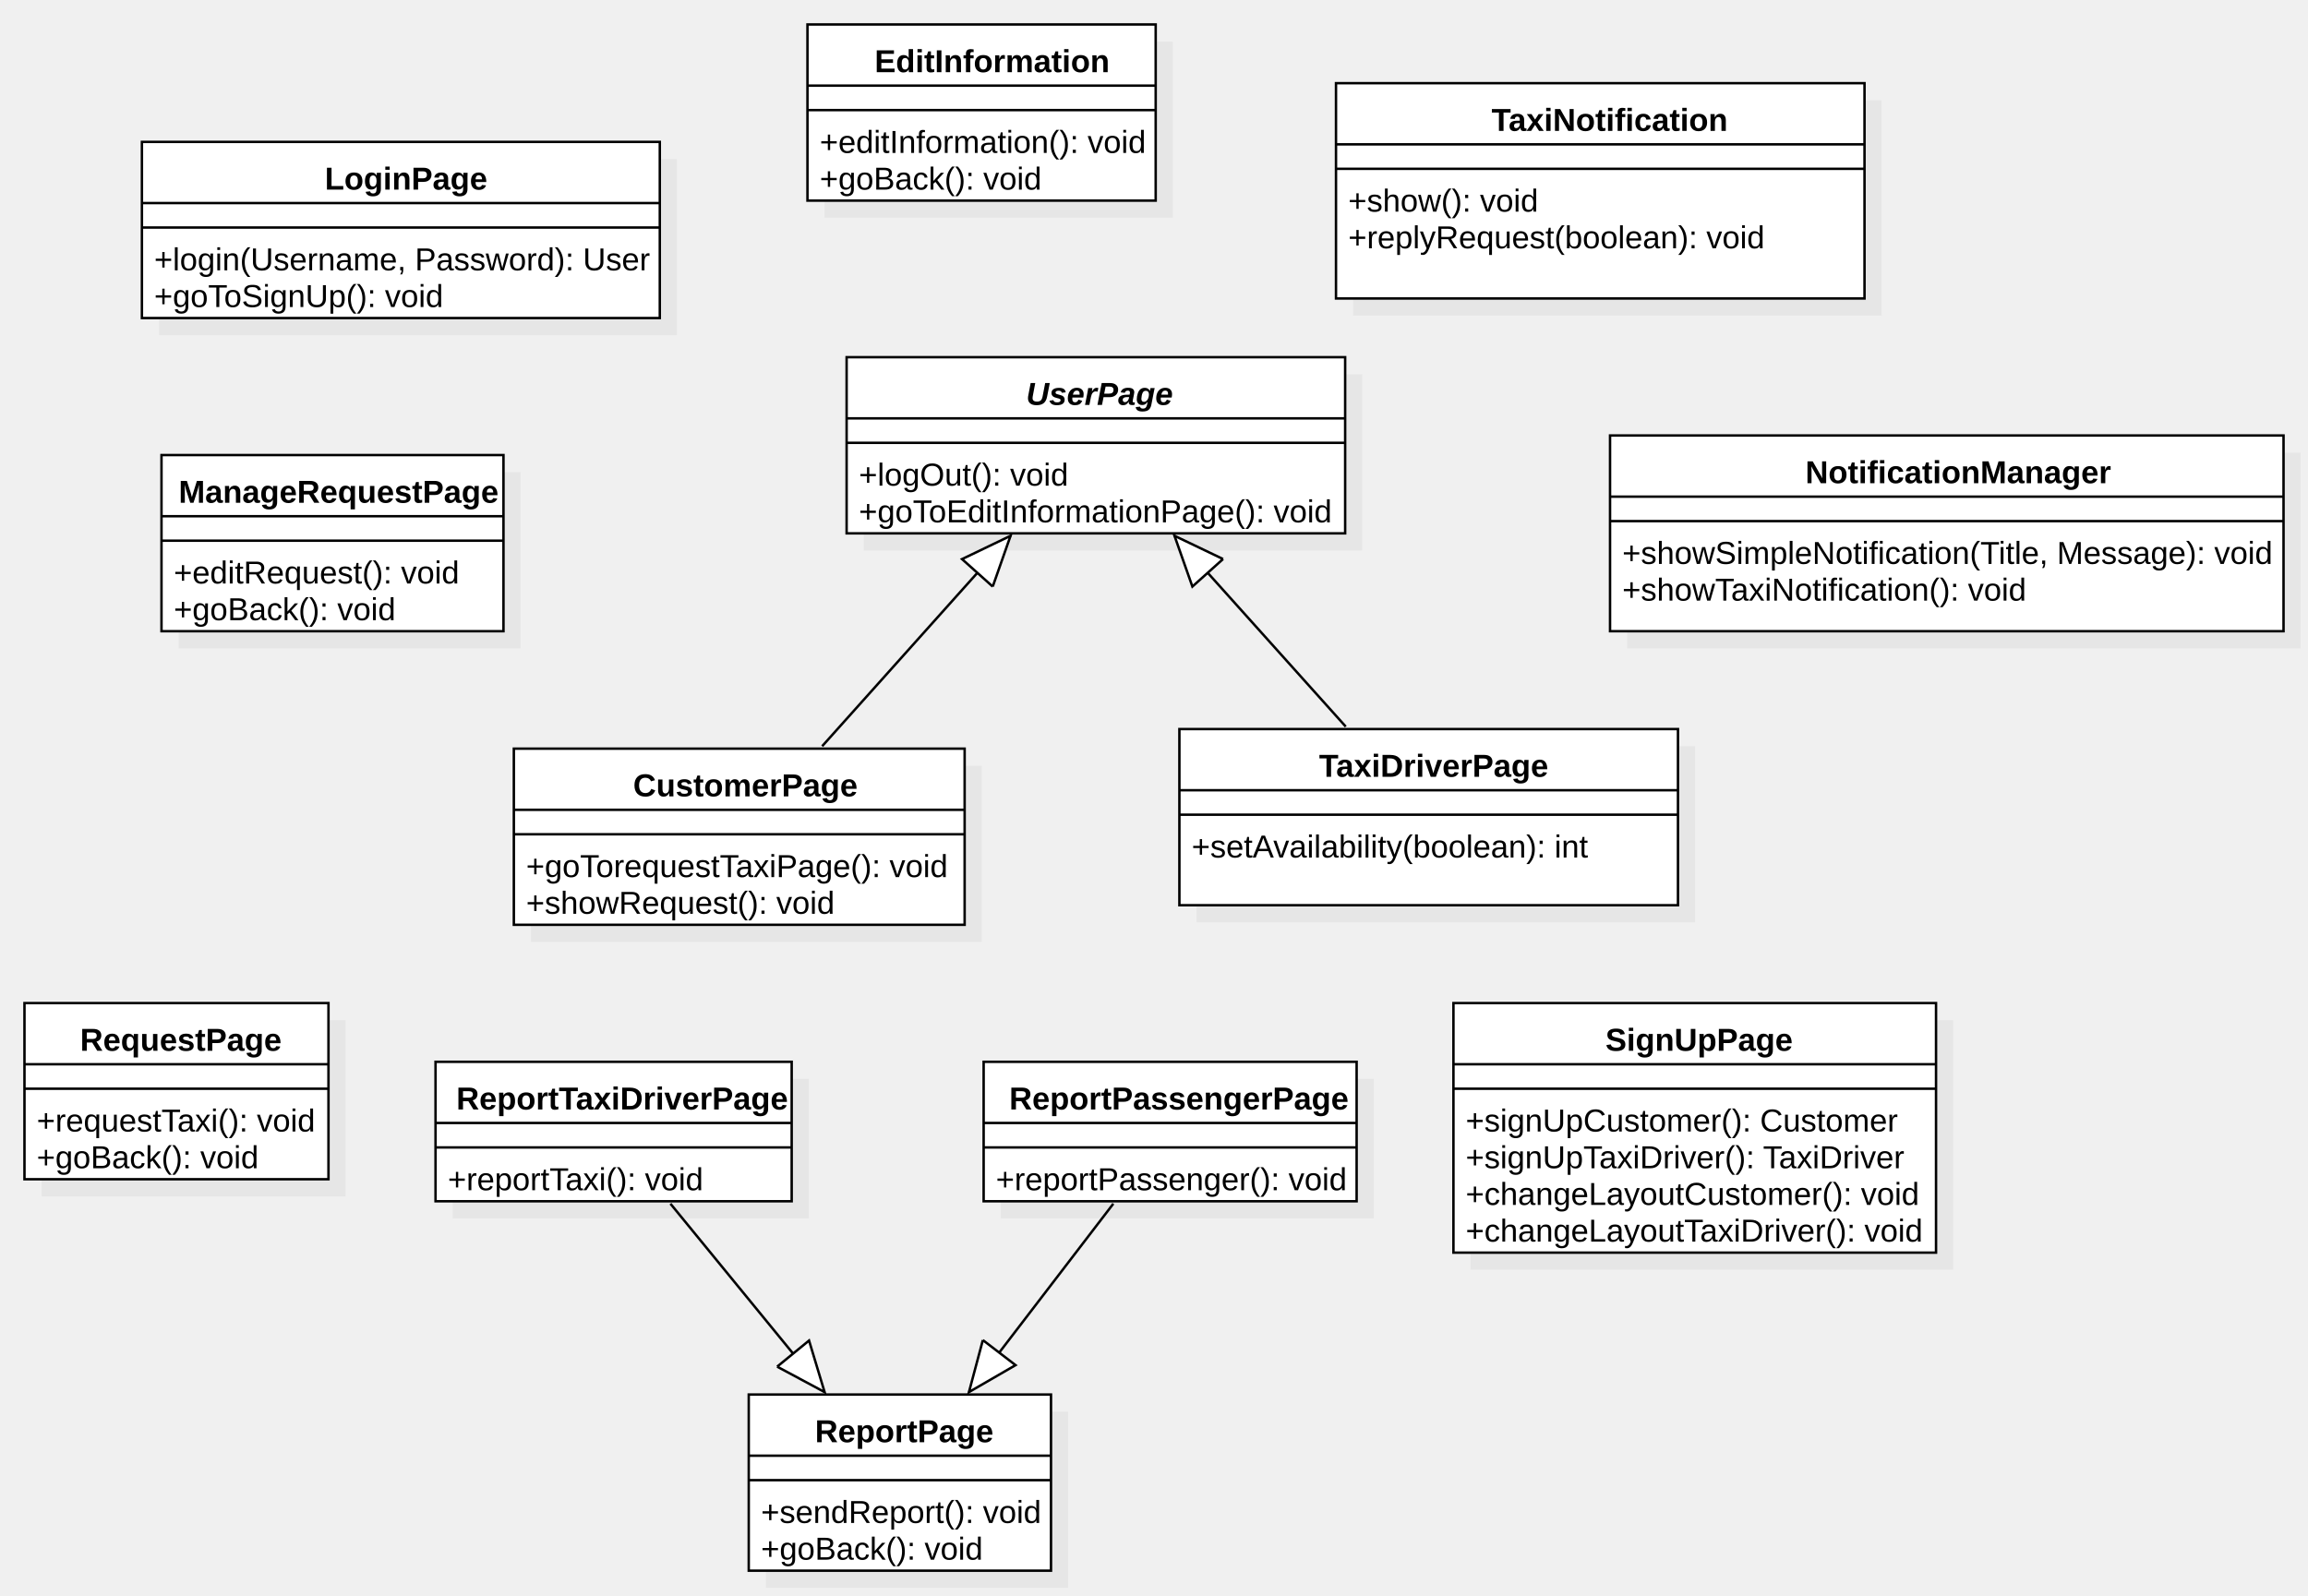
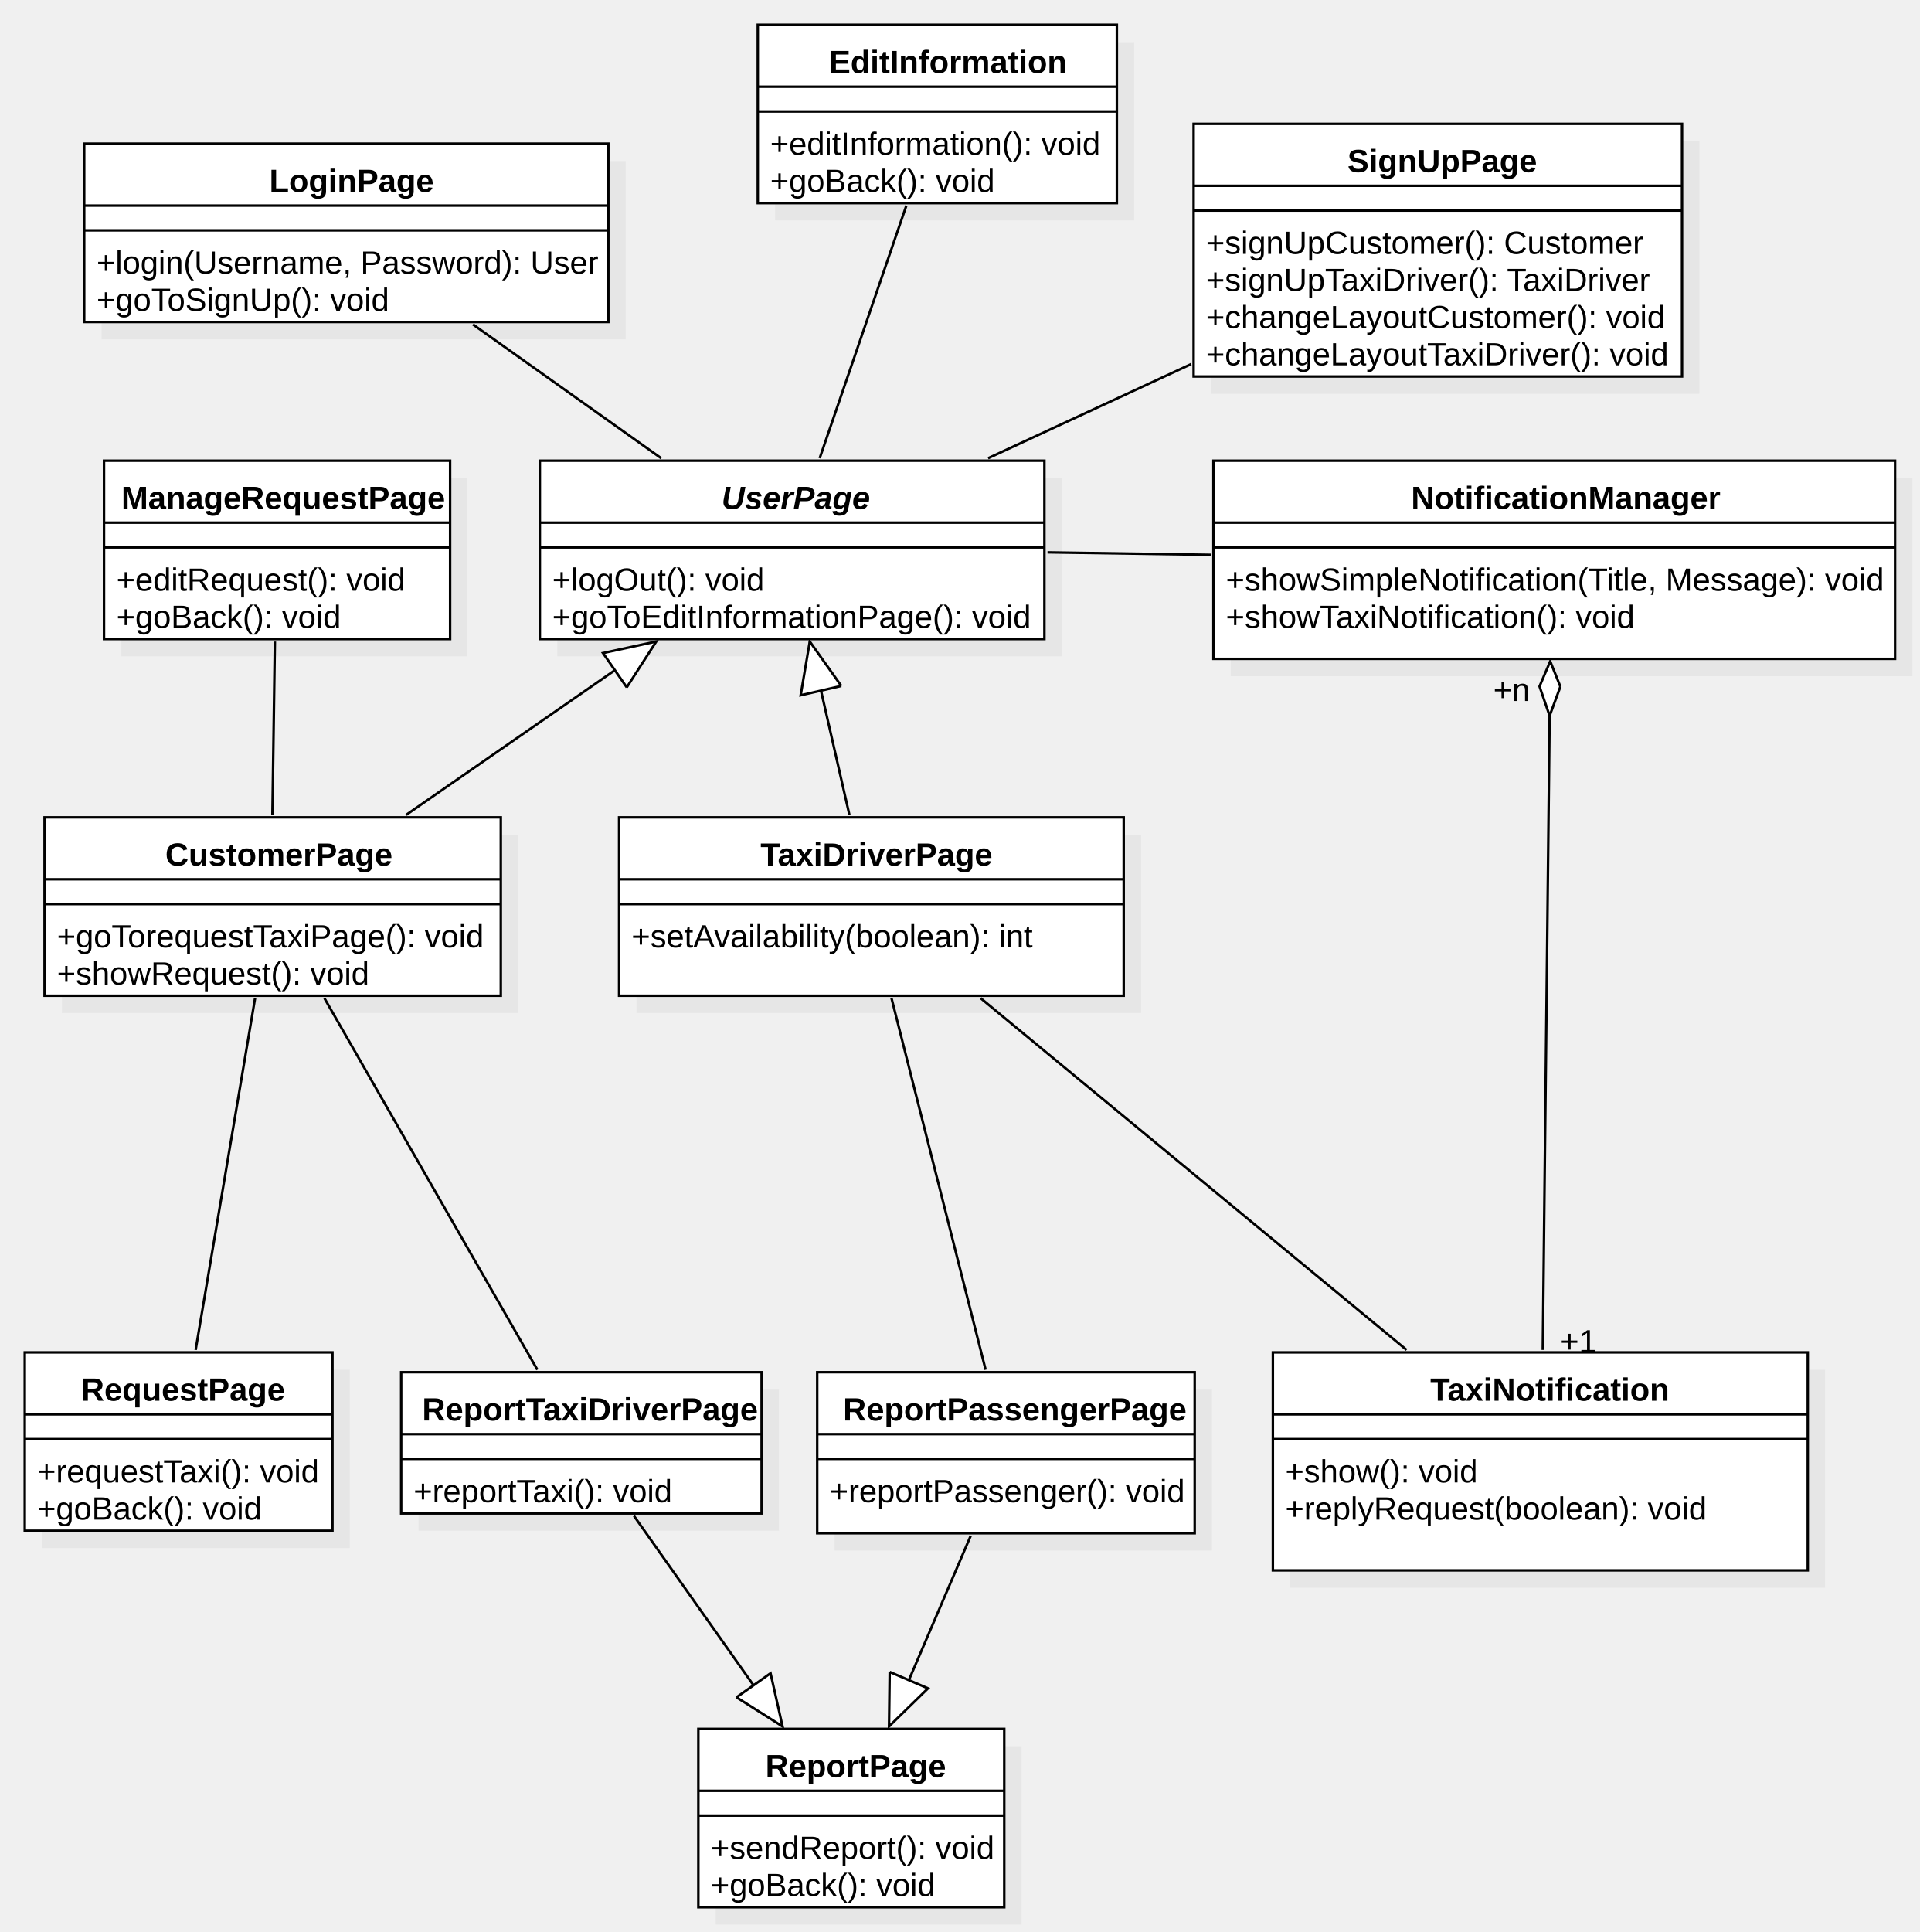
- <svg xmlns="http://www.w3.org/2000/svg" version="1.1" width="943.246" height="652">
+ <svg xmlns="http://www.w3.org/2000/svg" version="1.1" width="775.246" height="780">
  <defs />
  <g>
-     <g transform="translate(2,2) scale(1,1)">
+     <g transform="translate(-22,2) scale(1,1)">
      <rect fill="#C0C0C0" stroke="none" x="63" y="63" width="211.655" height="72" opacity="0.2" />
    </g>
-     <g transform="translate(2,2) scale(1,1)">
+     <g transform="translate(-22,2) scale(1,1)">
      <rect fill="#ffffff" stroke="none" x="56" y="56" width="211.655" height="72" />
    </g>
-     <g transform="translate(2,2) scale(1,1)">
+     <g transform="translate(-22,2) scale(1,1)">
      <path fill="none" stroke="#000000" d="M 56 56 L 267.655 56 L 267.655 128 L 56 128 L 56 56 Z Z" stroke-miterlimit="10" />
    </g>
-     <g transform="translate(2,2) scale(1,1)">
+     <g transform="translate(-22,2) scale(1,1)">
      <path fill="none" stroke="#000000" d="M 56 81 L 267.655 81" stroke-miterlimit="10" />
    </g>
-     <g transform="translate(2,2) scale(1,1)">
+     <g transform="translate(-22,2) scale(1,1)">
      <path fill="none" stroke="#000000" d="M 56 91 L 267.655 91" stroke-miterlimit="10" />
    </g>
-     <g transform="translate(2,2) scale(1,1)">
+     <g transform="translate(-22,2) scale(1,1)">
      <g>
        <path fill="none" stroke="none" />
        <text fill="#000000" stroke="none" font-family="Arial" font-size="13px" font-style="normal" font-weight="bold" text-decoration="none" x="130.743" y="75.5">LoginPage</text>
      </g>
    </g>
-     <g transform="translate(2,2) scale(1,1)">
+     <g transform="translate(-22,2) scale(1,1)">
      <g>
        <path fill="none" stroke="none" />
        <text fill="#000000" stroke="none" font-family="Arial" font-size="13px" font-style="normal" font-weight="normal" text-decoration="none" x="61" y="108.5">+login(Username, Password): User</text>
      </g>
    </g>
-     <g transform="translate(2,2) scale(1,1)">
+     <g transform="translate(-22,2) scale(1,1)">
      <g>
        <path fill="none" stroke="none" />
        <text fill="#000000" stroke="none" font-family="Arial" font-size="13px" font-style="normal" font-weight="normal" text-decoration="none" x="61" y="123.5">+goToSignUp(): void</text>
      </g>
    </g>
-     <g transform="translate(2,2) scale(1,1)">
-       <rect fill="#C0C0C0" stroke="none" x="663" y="183" width="275.246" height="80" opacity="0.2" />
-     </g>
-     <g transform="translate(2,2) scale(1,1)">
-       <rect fill="#ffffff" stroke="none" x="656" y="176" width="275.246" height="80" />
-     </g>
-     <g transform="translate(2,2) scale(1,1)">
-       <path fill="none" stroke="#000000" d="M 656 176 L 931.246 176 L 931.246 256 L 656 256 L 656 176 Z Z" stroke-miterlimit="10" />
-     </g>
-     <g transform="translate(2,2) scale(1,1)">
-       <path fill="none" stroke="#000000" d="M 656 201 L 931.246 201" stroke-miterlimit="10" />
-     </g>
-     <g transform="translate(2,2) scale(1,1)">
-       <path fill="none" stroke="#000000" d="M 656 211 L 931.246 211" stroke-miterlimit="10" />
-     </g>
-     <g transform="translate(2,2) scale(1,1)">
-       <g>
-         <path fill="none" stroke="none" />
-         <text fill="#000000" stroke="none" font-family="Arial" font-size="13px" font-style="normal" font-weight="bold" text-decoration="none" x="735.815" y="195.5">NotificationManager</text>
-       </g>
-     </g>
-     <g transform="translate(2,2) scale(1,1)">
-       <g>
-         <path fill="none" stroke="none" />
-         <text fill="#000000" stroke="none" font-family="Arial" font-size="13px" font-style="normal" font-weight="normal" text-decoration="none" x="661" y="228.5">+showSimpleNotification(Title, Message): void</text>
-       </g>
-     </g>
-     <g transform="translate(2,2) scale(1,1)">
-       <g>
-         <path fill="none" stroke="none" />
-         <text fill="#000000" stroke="none" font-family="Arial" font-size="13px" font-style="normal" font-weight="normal" text-decoration="none" x="661" y="243.5">+showTaxiNotification(): void</text>
-       </g>
-     </g>
-     <g transform="translate(2,2) scale(1,1)">
-       <rect fill="#C0C0C0" stroke="none" x="551" y="39" width="216" height="88" opacity="0.2" />
-     </g>
-     <g transform="translate(2,2) scale(1,1)">
-       <rect fill="#ffffff" stroke="none" x="544" y="32" width="216" height="88" />
-     </g>
-     <g transform="translate(2,2) scale(1,1)">
-       <path fill="none" stroke="#000000" d="M 544 32 L 760 32 L 760 120 L 544 120 L 544 32 Z Z" stroke-miterlimit="10" />
-     </g>
-     <g transform="translate(2,2) scale(1,1)">
-       <path fill="none" stroke="#000000" d="M 544 57 L 760 57" stroke-miterlimit="10" />
-     </g>
-     <g transform="translate(2,2) scale(1,1)">
-       <path fill="none" stroke="#000000" d="M 544 67 L 760 67" stroke-miterlimit="10" />
-     </g>
-     <g transform="translate(2,2) scale(1,1)">
-       <g>
-         <path fill="none" stroke="none" />
-         <text fill="#000000" stroke="none" font-family="Arial" font-size="13px" font-style="normal" font-weight="bold" text-decoration="none" x="607.566" y="51.5">TaxiNotification</text>
-       </g>
-     </g>
-     <g transform="translate(2,2) scale(1,1)">
-       <g>
-         <path fill="none" stroke="none" />
-         <text fill="#000000" stroke="none" font-family="Arial" font-size="13px" font-style="normal" font-weight="normal" text-decoration="none" x="549" y="84.5">+show(): void</text>
-       </g>
-     </g>
-     <g transform="translate(2,2) scale(1,1)">
-       <g>
-         <path fill="none" stroke="none" />
-         <text fill="#000000" stroke="none" font-family="Arial" font-size="13px" font-style="normal" font-weight="normal" text-decoration="none" x="549" y="99.5">+replyRequest(boolean): void</text>
-       </g>
-     </g>
-     <g transform="translate(2,2) scale(1,1)">
-       <rect fill="#C0C0C0" stroke="none" x="599" y="415" width="197.227" height="102" opacity="0.2" />
-     </g>
-     <g transform="translate(2,2) scale(1,1)">
-       <rect fill="#ffffff" stroke="none" x="592" y="408" width="197.227" height="102" />
-     </g>
-     <g transform="translate(2,2) scale(1,1)">
-       <path fill="none" stroke="#000000" d="M 592 408 L 789.227 408 L 789.227 510 L 592 510 L 592 408 Z Z" stroke-miterlimit="10" />
-     </g>
-     <g transform="translate(2,2) scale(1,1)">
-       <path fill="none" stroke="#000000" d="M 592 433 L 789.227 433" stroke-miterlimit="10" />
-     </g>
-     <g transform="translate(2,2) scale(1,1)">
-       <path fill="none" stroke="#000000" d="M 592 443 L 789.227 443" stroke-miterlimit="10" />
-     </g>
-     <g transform="translate(2,2) scale(1,1)">
-       <g>
-         <path fill="none" stroke="none" />
-         <text fill="#000000" stroke="none" font-family="Arial" font-size="13px" font-style="normal" font-weight="bold" text-decoration="none" x="654.115" y="427.5">SignUpPage</text>
-       </g>
-     </g>
-     <g transform="translate(2,2) scale(1,1)">
-       <g>
-         <path fill="none" stroke="none" />
-         <text fill="#000000" stroke="none" font-family="Arial" font-size="13px" font-style="normal" font-weight="normal" text-decoration="none" x="597" y="460.5">+signUpCustomer(): Customer</text>
-       </g>
-     </g>
-     <g transform="translate(2,2) scale(1,1)">
-       <g>
-         <path fill="none" stroke="none" />
-         <text fill="#000000" stroke="none" font-family="Arial" font-size="13px" font-style="normal" font-weight="normal" text-decoration="none" x="597" y="475.5">+signUpTaxiDriver(): TaxiDriver</text>
-       </g>
-     </g>
-     <g transform="translate(2,2) scale(1,1)">
-       <g>
-         <path fill="none" stroke="none" />
-         <text fill="#000000" stroke="none" font-family="Arial" font-size="13px" font-style="normal" font-weight="normal" text-decoration="none" x="597" y="490.5">+changeLayoutCustomer(): void</text>
-       </g>
-     </g>
-     <g transform="translate(2,2) scale(1,1)">
-       <g>
-         <path fill="none" stroke="none" />
-         <text fill="#000000" stroke="none" font-family="Arial" font-size="13px" font-style="normal" font-weight="normal" text-decoration="none" x="597" y="505.5">+changeLayoutTaxiDriver(): void</text>
-       </g>
-     </g>
-     <g transform="translate(2,2) scale(1,1)">
-       <rect fill="#C0C0C0" stroke="none" x="335" y="15" width="142.313" height="72" opacity="0.2" />
-     </g>
-     <g transform="translate(2,2) scale(1,1)">
-       <rect fill="#ffffff" stroke="none" x="328" y="8" width="142.313" height="72" />
-     </g>
-     <g transform="translate(2,2) scale(1,1)">
-       <path fill="none" stroke="#000000" d="M 328 8 L 470.313 8 L 470.313 80 L 328 80 L 328 8 Z Z" stroke-miterlimit="10" />
-     </g>
-     <g transform="translate(2,2) scale(1,1)">
-       <path fill="none" stroke="#000000" d="M 328 33 L 470.313 33" stroke-miterlimit="10" />
-     </g>
-     <g transform="translate(2,2) scale(1,1)">
-       <path fill="none" stroke="#000000" d="M 328 43 L 470.313 43" stroke-miterlimit="10" />
-     </g>
-     <g transform="translate(2,2) scale(1,1)">
-       <g>
-         <path fill="none" stroke="none" />
-         <text fill="#000000" stroke="none" font-family="Arial" font-size="13px" font-style="normal" font-weight="bold" text-decoration="none" x="355.44" y="27.5">EditInformation</text>
-       </g>
-     </g>
-     <g transform="translate(2,2) scale(1,1)">
+     <g transform="translate(-22,2) scale(1,1)">
+       <rect fill="#C0C0C0" stroke="none" x="519" y="191" width="275.246" height="80" opacity="0.2" />
+     </g>
+     <g transform="translate(-22,2) scale(1,1)">
+       <rect fill="#ffffff" stroke="none" x="512" y="184" width="275.246" height="80" />
+     </g>
+     <g transform="translate(-22,2) scale(1,1)">
+       <path fill="none" stroke="#000000" d="M 512 184 L 787.246 184 L 787.246 264 L 512 264 L 512 184 Z Z" stroke-miterlimit="10" />
+     </g>
+     <g transform="translate(-22,2) scale(1,1)">
+       <path fill="none" stroke="#000000" d="M 512 209 L 787.246 209" stroke-miterlimit="10" />
+     </g>
+     <g transform="translate(-22,2) scale(1,1)">
+       <path fill="none" stroke="#000000" d="M 512 219 L 787.246 219" stroke-miterlimit="10" />
+     </g>
+     <g transform="translate(-22,2) scale(1,1)">
+       <g>
+         <path fill="none" stroke="none" />
+         <text fill="#000000" stroke="none" font-family="Arial" font-size="13px" font-style="normal" font-weight="bold" text-decoration="none" x="591.815" y="203.5">NotificationManager</text>
+       </g>
+     </g>
+     <g transform="translate(-22,2) scale(1,1)">
+       <g>
+         <path fill="none" stroke="none" />
+         <text fill="#000000" stroke="none" font-family="Arial" font-size="13px" font-style="normal" font-weight="normal" text-decoration="none" x="517" y="236.5">+showSimpleNotification(Title, Message): void</text>
+       </g>
+     </g>
+     <g transform="translate(-22,2) scale(1,1)">
+       <g>
+         <path fill="none" stroke="none" />
+         <text fill="#000000" stroke="none" font-family="Arial" font-size="13px" font-style="normal" font-weight="normal" text-decoration="none" x="517" y="251.5">+showTaxiNotification(): void</text>
+       </g>
+     </g>
+     <g transform="translate(-22,2) scale(1,1)">
+       <rect fill="#C0C0C0" stroke="none" x="543" y="551" width="216" height="88" opacity="0.2" />
+     </g>
+     <g transform="translate(-22,2) scale(1,1)">
+       <rect fill="#ffffff" stroke="none" x="536" y="544" width="216" height="88" />
+     </g>
+     <g transform="translate(-22,2) scale(1,1)">
+       <path fill="none" stroke="#000000" d="M 536 544 L 752 544 L 752 632 L 536 632 L 536 544 Z Z" stroke-miterlimit="10" />
+     </g>
+     <g transform="translate(-22,2) scale(1,1)">
+       <path fill="none" stroke="#000000" d="M 536 569 L 752 569" stroke-miterlimit="10" />
+     </g>
+     <g transform="translate(-22,2) scale(1,1)">
+       <path fill="none" stroke="#000000" d="M 536 579 L 752 579" stroke-miterlimit="10" />
+     </g>
+     <g transform="translate(-22,2) scale(1,1)">
+       <g>
+         <path fill="none" stroke="none" />
+         <text fill="#000000" stroke="none" font-family="Arial" font-size="13px" font-style="normal" font-weight="bold" text-decoration="none" x="599.566" y="563.5">TaxiNotification</text>
+       </g>
+     </g>
+     <g transform="translate(-22,2) scale(1,1)">
+       <g>
+         <path fill="none" stroke="none" />
+         <text fill="#000000" stroke="none" font-family="Arial" font-size="13px" font-style="normal" font-weight="normal" text-decoration="none" x="541" y="596.5">+show(): void</text>
+       </g>
+     </g>
+     <g transform="translate(-22,2) scale(1,1)">
+       <g>
+         <path fill="none" stroke="none" />
+         <text fill="#000000" stroke="none" font-family="Arial" font-size="13px" font-style="normal" font-weight="normal" text-decoration="none" x="541" y="611.5">+replyRequest(boolean): void</text>
+       </g>
+     </g>
+     <g transform="translate(-22,2) scale(1,1)">
+       <rect fill="#C0C0C0" stroke="none" x="511" y="55" width="197.227" height="102" opacity="0.2" />
+     </g>
+     <g transform="translate(-22,2) scale(1,1)">
+       <rect fill="#ffffff" stroke="none" x="504" y="48" width="197.227" height="102" />
+     </g>
+     <g transform="translate(-22,2) scale(1,1)">
+       <path fill="none" stroke="#000000" d="M 504 48 L 701.227 48 L 701.227 150 L 504 150 L 504 48 Z Z" stroke-miterlimit="10" />
+     </g>
+     <g transform="translate(-22,2) scale(1,1)">
+       <path fill="none" stroke="#000000" d="M 504 73 L 701.227 73" stroke-miterlimit="10" />
+     </g>
+     <g transform="translate(-22,2) scale(1,1)">
+       <path fill="none" stroke="#000000" d="M 504 83 L 701.227 83" stroke-miterlimit="10" />
+     </g>
+     <g transform="translate(-22,2) scale(1,1)">
+       <g>
+         <path fill="none" stroke="none" />
+         <text fill="#000000" stroke="none" font-family="Arial" font-size="13px" font-style="normal" font-weight="bold" text-decoration="none" x="566.115" y="67.5">SignUpPage</text>
+       </g>
+     </g>
+     <g transform="translate(-22,2) scale(1,1)">
+       <g>
+         <path fill="none" stroke="none" />
+         <text fill="#000000" stroke="none" font-family="Arial" font-size="13px" font-style="normal" font-weight="normal" text-decoration="none" x="509" y="100.5">+signUpCustomer(): Customer</text>
+       </g>
+     </g>
+     <g transform="translate(-22,2) scale(1,1)">
+       <g>
+         <path fill="none" stroke="none" />
+         <text fill="#000000" stroke="none" font-family="Arial" font-size="13px" font-style="normal" font-weight="normal" text-decoration="none" x="509" y="115.5">+signUpTaxiDriver(): TaxiDriver</text>
+       </g>
+     </g>
+     <g transform="translate(-22,2) scale(1,1)">
+       <g>
+         <path fill="none" stroke="none" />
+         <text fill="#000000" stroke="none" font-family="Arial" font-size="13px" font-style="normal" font-weight="normal" text-decoration="none" x="509" y="130.5">+changeLayoutCustomer(): void</text>
+       </g>
+     </g>
+     <g transform="translate(-22,2) scale(1,1)">
+       <g>
+         <path fill="none" stroke="none" />
+         <text fill="#000000" stroke="none" font-family="Arial" font-size="13px" font-style="normal" font-weight="normal" text-decoration="none" x="509" y="145.5">+changeLayoutTaxiDriver(): void</text>
+       </g>
+     </g>
+     <g transform="translate(-22,2) scale(1,1)">
+       <rect fill="#C0C0C0" stroke="none" x="335" y="15" width="145" height="72" opacity="0.2" />
+     </g>
+     <g transform="translate(-22,2) scale(1,1)">
+       <rect fill="#ffffff" stroke="none" x="328" y="8" width="145" height="72" />
+     </g>
+     <g transform="translate(-22,2) scale(1,1)">
+       <path fill="none" stroke="#000000" d="M 328 8 L 473 8 L 473 80 L 328 80 L 328 8 Z Z" stroke-miterlimit="10" />
+     </g>
+     <g transform="translate(-22,2) scale(1,1)">
+       <path fill="none" stroke="#000000" d="M 328 33 L 473 33" stroke-miterlimit="10" />
+     </g>
+     <g transform="translate(-22,2) scale(1,1)">
+       <path fill="none" stroke="#000000" d="M 328 43 L 473 43" stroke-miterlimit="10" />
+     </g>
+     <g transform="translate(-22,2) scale(1,1)">
+       <g>
+         <path fill="none" stroke="none" />
+         <text fill="#000000" stroke="none" font-family="Arial" font-size="13px" font-style="normal" font-weight="bold" text-decoration="none" x="356.784" y="27.5">EditInformation</text>
+       </g>
+     </g>
+     <g transform="translate(-22,2) scale(1,1)">
      <g>
        <path fill="none" stroke="none" />
        <text fill="#000000" stroke="none" font-family="Arial" font-size="13px" font-style="normal" font-weight="normal" text-decoration="none" x="333" y="60.5">+editInformation(): void</text>
      </g>
    </g>
-     <g transform="translate(2,2) scale(1,1)">
+     <g transform="translate(-22,2) scale(1,1)">
      <g>
        <path fill="none" stroke="none" />
        <text fill="#000000" stroke="none" font-family="Arial" font-size="13px" font-style="normal" font-weight="normal" text-decoration="none" x="333" y="75.5">+goBack(): void</text>
      </g>
    </g>
-     <g transform="translate(2,2) scale(1,1)">
-       <rect fill="#C0C0C0" stroke="none" x="215" y="311" width="184.233" height="72" opacity="0.2" />
-     </g>
-     <g transform="translate(2,2) scale(1,1)">
-       <rect fill="#ffffff" stroke="none" x="208" y="304" width="184.233" height="72" />
-     </g>
-     <g transform="translate(2,2) scale(1,1)">
-       <path fill="none" stroke="#000000" d="M 208 304 L 392.233 304 L 392.233 376 L 208 376 L 208 304 Z Z" stroke-miterlimit="10" />
-     </g>
-     <g transform="translate(2,2) scale(1,1)">
-       <path fill="none" stroke="#000000" d="M 208 329 L 392.233 329" stroke-miterlimit="10" />
-     </g>
-     <g transform="translate(2,2) scale(1,1)">
-       <path fill="none" stroke="#000000" d="M 208 339 L 392.233 339" stroke-miterlimit="10" />
-     </g>
-     <g transform="translate(2,2) scale(1,1)">
-       <g>
-         <path fill="none" stroke="none" />
-         <text fill="#000000" stroke="none" font-family="Arial" font-size="13px" font-style="normal" font-weight="bold" text-decoration="none" x="256.762" y="323.5">CustomerPage</text>
-       </g>
-     </g>
-     <g transform="translate(2,2) scale(1,1)">
-       <g>
-         <path fill="none" stroke="none" />
-         <text fill="#000000" stroke="none" font-family="Arial" font-size="13px" font-style="normal" font-weight="normal" text-decoration="none" x="213" y="356.5">+goTorequestTaxiPage(): void</text>
-       </g>
-     </g>
-     <g transform="translate(2,2) scale(1,1)">
-       <g>
-         <path fill="none" stroke="none" />
-         <text fill="#000000" stroke="none" font-family="Arial" font-size="13px" font-style="normal" font-weight="normal" text-decoration="none" x="213" y="371.5">+showRequest(): void</text>
-       </g>
-     </g>
-     <g transform="translate(2,2) scale(1,1)">
-       <rect fill="#C0C0C0" stroke="none" x="487" y="303" width="203.765" height="72" opacity="0.2" />
-     </g>
-     <g transform="translate(2,2) scale(1,1)">
-       <rect fill="#ffffff" stroke="none" x="480" y="296" width="203.765" height="72" />
-     </g>
-     <g transform="translate(2,2) scale(1,1)">
-       <path fill="none" stroke="#000000" d="M 480 296 L 683.765 296 L 683.765 368 L 480 368 L 480 296 Z Z" stroke-miterlimit="10" />
-     </g>
-     <g transform="translate(2,2) scale(1,1)">
-       <path fill="none" stroke="#000000" d="M 480 321 L 683.765 321" stroke-miterlimit="10" />
-     </g>
-     <g transform="translate(2,2) scale(1,1)">
-       <path fill="none" stroke="#000000" d="M 480 331 L 683.765 331" stroke-miterlimit="10" />
-     </g>
-     <g transform="translate(2,2) scale(1,1)">
-       <g>
-         <path fill="none" stroke="none" />
-         <text fill="#000000" stroke="none" font-family="Arial" font-size="13px" font-style="normal" font-weight="bold" text-decoration="none" x="537.09" y="315.5">TaxiDriverPage</text>
-       </g>
-     </g>
-     <g transform="translate(2,2) scale(1,1)">
-       <g>
-         <path fill="none" stroke="none" />
-         <text fill="#000000" stroke="none" font-family="Arial" font-size="13px" font-style="normal" font-weight="normal" text-decoration="none" x="485" y="348.5">+setAvailability(boolean): int</text>
-       </g>
-     </g>
-     <g transform="translate(2,2) scale(1,1)">
-       <rect fill="#C0C0C0" stroke="none" x="351" y="151" width="203.746" height="72" opacity="0.2" />
-     </g>
-     <g transform="translate(2,2) scale(1,1)">
-       <rect fill="#ffffff" stroke="none" x="344" y="144" width="203.746" height="72" />
-     </g>
-     <g transform="translate(2,2) scale(1,1)">
-       <path fill="none" stroke="#000000" d="M 344 144 L 547.746 144 L 547.746 216 L 344 216 L 344 144 Z Z" stroke-miterlimit="10" />
-     </g>
-     <g transform="translate(2,2) scale(1,1)">
-       <path fill="none" stroke="#000000" d="M 344 169 L 547.746 169" stroke-miterlimit="10" />
-     </g>
-     <g transform="translate(2,2) scale(1,1)">
-       <path fill="none" stroke="#000000" d="M 344 179 L 547.746 179" stroke-miterlimit="10" />
-     </g>
-     <g transform="translate(2,2) scale(1,1)">
-       <g>
-         <path fill="none" stroke="none" />
-         <text fill="#000000" stroke="none" font-family="Arial" font-size="13px" font-style="italic" font-weight="bold" text-decoration="none" x="417.373" y="163.5">UserPage</text>
-       </g>
-     </g>
-     <g transform="translate(2,2) scale(1,1)">
-       <g>
-         <path fill="none" stroke="none" />
-         <text fill="#000000" stroke="none" font-family="Arial" font-size="13px" font-style="normal" font-weight="normal" text-decoration="none" x="349" y="196.5">+logOut(): void</text>
-       </g>
-     </g>
-     <g transform="translate(2,2) scale(1,1)">
-       <g>
-         <path fill="none" stroke="none" />
-         <text fill="#000000" stroke="none" font-family="Arial" font-size="13px" font-style="normal" font-weight="normal" text-decoration="none" x="349" y="211.5">+goToEditInformationPage(): void</text>
-       </g>
-     </g>
-     <g transform="translate(2,2) scale(1,1)">
-       <rect fill="#C0C0C0" stroke="none" x="311" y="575" width="123.531" height="72" opacity="0.2" />
-     </g>
-     <g transform="translate(2,2) scale(1,1)">
-       <rect fill="#ffffff" stroke="none" x="304" y="568" width="123.531" height="72" />
-     </g>
-     <g transform="translate(2,2) scale(1,1)">
-       <path fill="none" stroke="#000000" d="M 304 568 L 427.531 568 L 427.531 640 L 304 640 L 304 568 Z Z" stroke-miterlimit="10" />
-     </g>
-     <g transform="translate(2,2) scale(1,1)">
-       <path fill="none" stroke="#000000" d="M 304 593 L 427.531 593" stroke-miterlimit="10" />
-     </g>
-     <g transform="translate(2,2) scale(1,1)">
-       <path fill="none" stroke="#000000" d="M 304 603 L 427.531 603" stroke-miterlimit="10" />
-     </g>
-     <g transform="translate(2,2) scale(1,1)">
-       <g>
-         <path fill="none" stroke="none" />
-         <text fill="#000000" stroke="none" font-family="Arial" font-size="13px" font-style="normal" font-weight="bold" text-decoration="none" x="331.075" y="587.5">ReportPage</text>
-       </g>
-     </g>
-     <g transform="translate(2,2) scale(1,1)">
-       <g>
-         <path fill="none" stroke="none" />
-         <text fill="#000000" stroke="none" font-family="Arial" font-size="13px" font-style="normal" font-weight="normal" text-decoration="none" x="309" y="620.5">+sendReport(): void</text>
-       </g>
-     </g>
-     <g transform="translate(2,2) scale(1,1)">
-       <g>
-         <path fill="none" stroke="none" />
-         <text fill="#000000" stroke="none" font-family="Arial" font-size="13px" font-style="normal" font-weight="normal" text-decoration="none" x="309" y="635.5">+goBack(): void</text>
-       </g>
-     </g>
-     <g transform="translate(2,2) scale(1,1)">
-       <rect fill="#C0C0C0" stroke="none" x="15" y="415" width="124.242" height="72" opacity="0.2" />
-     </g>
-     <g transform="translate(2,2) scale(1,1)">
-       <rect fill="#ffffff" stroke="none" x="8" y="408" width="124.242" height="72" />
-     </g>
-     <g transform="translate(2,2) scale(1,1)">
-       <path fill="none" stroke="#000000" d="M 8 408 L 132.242 408 L 132.242 480 L 8 480 L 8 408 Z Z" stroke-miterlimit="10" />
-     </g>
-     <g transform="translate(2,2) scale(1,1)">
-       <path fill="none" stroke="#000000" d="M 8 433 L 132.242 433" stroke-miterlimit="10" />
-     </g>
-     <g transform="translate(2,2) scale(1,1)">
-       <path fill="none" stroke="#000000" d="M 8 443 L 132.242 443" stroke-miterlimit="10" />
-     </g>
-     <g transform="translate(2,2) scale(1,1)">
-       <g>
-         <path fill="none" stroke="none" />
-         <text fill="#000000" stroke="none" font-family="Arial" font-size="13px" font-style="normal" font-weight="bold" text-decoration="none" x="30.73" y="427.5">RequestPage</text>
-       </g>
-     </g>
-     <g transform="translate(2,2) scale(1,1)">
-       <g>
-         <path fill="none" stroke="none" />
-         <text fill="#000000" stroke="none" font-family="Arial" font-size="13px" font-style="normal" font-weight="normal" text-decoration="none" x="13" y="460.5">+requestTaxi(): void</text>
-       </g>
-     </g>
-     <g transform="translate(2,2) scale(1,1)">
-       <g>
-         <path fill="none" stroke="none" />
-         <text fill="#000000" stroke="none" font-family="Arial" font-size="13px" font-style="normal" font-weight="normal" text-decoration="none" x="13" y="475.5">+goBack(): void</text>
-       </g>
-     </g>
-     <g transform="translate(2,2) scale(1,1)">
-       <path fill="none" stroke="#000000" d="M 334 303 L 411 217" stroke-miterlimit="10" />
-     </g>
-     <g transform="translate(2,2) scale(1,1)">
-       <path fill="#FFFFFF" stroke="none" d="M 403.714 237.759 L 411 217 L 391.17 226.527" />
-     </g>
-     <g transform="translate(2,2) scale(1,1)">
-       <path fill="none" stroke="#000000" d="M 403.714 237.759 L 411 217 L 391.17 226.527 L 403.714 237.759" stroke-miterlimit="10" />
-     </g>
-     <g transform="translate(2,2) scale(1,1)">
-       <path fill="none" stroke="#000000" d="M 548 295 L 478 217" stroke-miterlimit="10" />
-     </g>
-     <g transform="translate(2,2) scale(1,1)">
-       <path fill="#FFFFFF" stroke="none" d="M 497.841 226.504 L 478 217 L 485.31 237.75" />
-     </g>
-     <g transform="translate(2,2) scale(1,1)">
-       <path fill="none" stroke="#000000" d="M 497.841 226.504 L 478 217 L 485.31 237.75 L 497.841 226.504" stroke-miterlimit="10" />
-     </g>
-     <g transform="translate(2,2) scale(1,1)">
+     <g transform="translate(-22,2) scale(1,1)">
+       <rect fill="#C0C0C0" stroke="none" x="47" y="335" width="184.233" height="72" opacity="0.2" />
+     </g>
+     <g transform="translate(-22,2) scale(1,1)">
+       <rect fill="#ffffff" stroke="none" x="40" y="328" width="184.233" height="72" />
+     </g>
+     <g transform="translate(-22,2) scale(1,1)">
+       <path fill="none" stroke="#000000" d="M 40 328 L 224.233 328 L 224.233 400 L 40 400 L 40 328 Z Z" stroke-miterlimit="10" />
+     </g>
+     <g transform="translate(-22,2) scale(1,1)">
+       <path fill="none" stroke="#000000" d="M 40 353 L 224.233 353" stroke-miterlimit="10" />
+     </g>
+     <g transform="translate(-22,2) scale(1,1)">
+       <path fill="none" stroke="#000000" d="M 40 363 L 224.233 363" stroke-miterlimit="10" />
+     </g>
+     <g transform="translate(-22,2) scale(1,1)">
+       <g>
+         <path fill="none" stroke="none" />
+         <text fill="#000000" stroke="none" font-family="Arial" font-size="13px" font-style="normal" font-weight="bold" text-decoration="none" x="88.762" y="347.5">CustomerPage</text>
+       </g>
+     </g>
+     <g transform="translate(-22,2) scale(1,1)">
+       <g>
+         <path fill="none" stroke="none" />
+         <text fill="#000000" stroke="none" font-family="Arial" font-size="13px" font-style="normal" font-weight="normal" text-decoration="none" x="45" y="380.5">+goTorequestTaxiPage(): void</text>
+       </g>
+     </g>
+     <g transform="translate(-22,2) scale(1,1)">
+       <g>
+         <path fill="none" stroke="none" />
+         <text fill="#000000" stroke="none" font-family="Arial" font-size="13px" font-style="normal" font-weight="normal" text-decoration="none" x="45" y="395.5">+showRequest(): void</text>
+       </g>
+     </g>
+     <g transform="translate(-22,2) scale(1,1)">
+       <rect fill="#C0C0C0" stroke="none" x="279" y="335" width="203.765" height="72" opacity="0.2" />
+     </g>
+     <g transform="translate(-22,2) scale(1,1)">
+       <rect fill="#ffffff" stroke="none" x="272" y="328" width="203.765" height="72" />
+     </g>
+     <g transform="translate(-22,2) scale(1,1)">
+       <path fill="none" stroke="#000000" d="M 272 328 L 475.765 328 L 475.765 400 L 272 400 L 272 328 Z Z" stroke-miterlimit="10" />
+     </g>
+     <g transform="translate(-22,2) scale(1,1)">
+       <path fill="none" stroke="#000000" d="M 272 353 L 475.765 353" stroke-miterlimit="10" />
+     </g>
+     <g transform="translate(-22,2) scale(1,1)">
+       <path fill="none" stroke="#000000" d="M 272 363 L 475.765 363" stroke-miterlimit="10" />
+     </g>
+     <g transform="translate(-22,2) scale(1,1)">
+       <g>
+         <path fill="none" stroke="none" />
+         <text fill="#000000" stroke="none" font-family="Arial" font-size="13px" font-style="normal" font-weight="bold" text-decoration="none" x="329.09" y="347.5">TaxiDriverPage</text>
+       </g>
+     </g>
+     <g transform="translate(-22,2) scale(1,1)">
+       <g>
+         <path fill="none" stroke="none" />
+         <text fill="#000000" stroke="none" font-family="Arial" font-size="13px" font-style="normal" font-weight="normal" text-decoration="none" x="277" y="380.5">+setAvailability(boolean): int</text>
+       </g>
+     </g>
+     <g transform="translate(-22,2) scale(1,1)">
+       <rect fill="#C0C0C0" stroke="none" x="247" y="191" width="203.746" height="72" opacity="0.2" />
+     </g>
+     <g transform="translate(-22,2) scale(1,1)">
+       <rect fill="#ffffff" stroke="none" x="240" y="184" width="203.746" height="72" />
+     </g>
+     <g transform="translate(-22,2) scale(1,1)">
+       <path fill="none" stroke="#000000" d="M 240 184 L 443.746 184 L 443.746 256 L 240 256 L 240 184 Z Z" stroke-miterlimit="10" />
+     </g>
+     <g transform="translate(-22,2) scale(1,1)">
+       <path fill="none" stroke="#000000" d="M 240 209 L 443.746 209" stroke-miterlimit="10" />
+     </g>
+     <g transform="translate(-22,2) scale(1,1)">
+       <path fill="none" stroke="#000000" d="M 240 219 L 443.746 219" stroke-miterlimit="10" />
+     </g>
+     <g transform="translate(-22,2) scale(1,1)">
+       <g>
+         <path fill="none" stroke="none" />
+         <text fill="#000000" stroke="none" font-family="Arial" font-size="13px" font-style="italic" font-weight="bold" text-decoration="none" x="313.373" y="203.5">UserPage</text>
+       </g>
+     </g>
+     <g transform="translate(-22,2) scale(1,1)">
+       <g>
+         <path fill="none" stroke="none" />
+         <text fill="#000000" stroke="none" font-family="Arial" font-size="13px" font-style="normal" font-weight="normal" text-decoration="none" x="245" y="236.5">+logOut(): void</text>
+       </g>
+     </g>
+     <g transform="translate(-22,2) scale(1,1)">
+       <g>
+         <path fill="none" stroke="none" />
+         <text fill="#000000" stroke="none" font-family="Arial" font-size="13px" font-style="normal" font-weight="normal" text-decoration="none" x="245" y="251.5">+goToEditInformationPage(): void</text>
+       </g>
+     </g>
+     <g transform="translate(-22,2) scale(1,1)">
+       <rect fill="#C0C0C0" stroke="none" x="311" y="703" width="123.531" height="72" opacity="0.2" />
+     </g>
+     <g transform="translate(-22,2) scale(1,1)">
+       <rect fill="#ffffff" stroke="none" x="304" y="696" width="123.531" height="72" />
+     </g>
+     <g transform="translate(-22,2) scale(1,1)">
+       <path fill="none" stroke="#000000" d="M 304 696 L 427.531 696 L 427.531 768 L 304 768 L 304 696 Z Z" stroke-miterlimit="10" />
+     </g>
+     <g transform="translate(-22,2) scale(1,1)">
+       <path fill="none" stroke="#000000" d="M 304 721 L 427.531 721" stroke-miterlimit="10" />
+     </g>
+     <g transform="translate(-22,2) scale(1,1)">
+       <path fill="none" stroke="#000000" d="M 304 731 L 427.531 731" stroke-miterlimit="10" />
+     </g>
+     <g transform="translate(-22,2) scale(1,1)">
+       <g>
+         <path fill="none" stroke="none" />
+         <text fill="#000000" stroke="none" font-family="Arial" font-size="13px" font-style="normal" font-weight="bold" text-decoration="none" x="331.075" y="715.5">ReportPage</text>
+       </g>
+     </g>
+     <g transform="translate(-22,2) scale(1,1)">
+       <g>
+         <path fill="none" stroke="none" />
+         <text fill="#000000" stroke="none" font-family="Arial" font-size="13px" font-style="normal" font-weight="normal" text-decoration="none" x="309" y="748.5">+sendReport(): void</text>
+       </g>
+     </g>
+     <g transform="translate(-22,2) scale(1,1)">
+       <g>
+         <path fill="none" stroke="none" />
+         <text fill="#000000" stroke="none" font-family="Arial" font-size="13px" font-style="normal" font-weight="normal" text-decoration="none" x="309" y="763.5">+goBack(): void</text>
+       </g>
+     </g>
+     <g transform="translate(-22,2) scale(1,1)">
+       <rect fill="#C0C0C0" stroke="none" x="39" y="551" width="124.242" height="72" opacity="0.2" />
+     </g>
+     <g transform="translate(-22,2) scale(1,1)">
+       <rect fill="#ffffff" stroke="none" x="32" y="544" width="124.242" height="72" />
+     </g>
+     <g transform="translate(-22,2) scale(1,1)">
+       <path fill="none" stroke="#000000" d="M 32 544 L 156.242 544 L 156.242 616 L 32 616 L 32 544 Z Z" stroke-miterlimit="10" />
+     </g>
+     <g transform="translate(-22,2) scale(1,1)">
+       <path fill="none" stroke="#000000" d="M 32 569 L 156.242 569" stroke-miterlimit="10" />
+     </g>
+     <g transform="translate(-22,2) scale(1,1)">
+       <path fill="none" stroke="#000000" d="M 32 579 L 156.242 579" stroke-miterlimit="10" />
+     </g>
+     <g transform="translate(-22,2) scale(1,1)">
+       <g>
+         <path fill="none" stroke="none" />
+         <text fill="#000000" stroke="none" font-family="Arial" font-size="13px" font-style="normal" font-weight="bold" text-decoration="none" x="54.73" y="563.5">RequestPage</text>
+       </g>
+     </g>
+     <g transform="translate(-22,2) scale(1,1)">
+       <g>
+         <path fill="none" stroke="none" />
+         <text fill="#000000" stroke="none" font-family="Arial" font-size="13px" font-style="normal" font-weight="normal" text-decoration="none" x="37" y="596.5">+requestTaxi(): void</text>
+       </g>
+     </g>
+     <g transform="translate(-22,2) scale(1,1)">
+       <g>
+         <path fill="none" stroke="none" />
+         <text fill="#000000" stroke="none" font-family="Arial" font-size="13px" font-style="normal" font-weight="normal" text-decoration="none" x="37" y="611.5">+goBack(): void</text>
+       </g>
+     </g>
+     <g transform="translate(-22,2) scale(1,1)">
+       <path fill="none" stroke="#000000" d="M 186 327 L 287 257" stroke-miterlimit="10" />
+     </g>
+     <g transform="translate(-22,2) scale(1,1)">
+       <path fill="#FFFFFF" stroke="none" d="M 275.09 275.498 L 287 257 L 265.499 261.658" />
+     </g>
+     <g transform="translate(-22,2) scale(1,1)">
+       <path fill="none" stroke="#000000" d="M 275.09 275.498 L 287 257 L 265.499 261.658 L 275.09 275.498" stroke-miterlimit="10" />
+     </g>
+     <g transform="translate(-22,2) scale(1,1)">
+       <path fill="none" stroke="#000000" d="M 365 327 L 349 257" stroke-miterlimit="10" />
+     </g>
+     <g transform="translate(-22,2) scale(1,1)">
+       <path fill="#FFFFFF" stroke="none" d="M 361.736 274.938 L 349 257 L 345.322 278.69" />
+     </g>
+     <g transform="translate(-22,2) scale(1,1)">
+       <path fill="none" stroke="#000000" d="M 361.736 274.938 L 349 257 L 345.322 278.69 L 361.736 274.938" stroke-miterlimit="10" />
+     </g>
+     <g transform="translate(-22,2) scale(1,1)">
      <rect fill="#C0C0C0" stroke="none" x="71" y="191" width="139.762" height="72" opacity="0.2" />
    </g>
-     <g transform="translate(2,2) scale(1,1)">
+     <g transform="translate(-22,2) scale(1,1)">
      <rect fill="#ffffff" stroke="none" x="64" y="184" width="139.762" height="72" />
    </g>
-     <g transform="translate(2,2) scale(1,1)">
+     <g transform="translate(-22,2) scale(1,1)">
      <path fill="none" stroke="#000000" d="M 64 184 L 203.762 184 L 203.762 256 L 64 256 L 64 184 Z Z" stroke-miterlimit="10" />
    </g>
-     <g transform="translate(2,2) scale(1,1)">
+     <g transform="translate(-22,2) scale(1,1)">
      <path fill="none" stroke="#000000" d="M 64 209 L 203.762 209" stroke-miterlimit="10" />
    </g>
-     <g transform="translate(2,2) scale(1,1)">
+     <g transform="translate(-22,2) scale(1,1)">
      <path fill="none" stroke="#000000" d="M 64 219 L 203.762 219" stroke-miterlimit="10" />
    </g>
-     <g transform="translate(2,2) scale(1,1)">
+     <g transform="translate(-22,2) scale(1,1)">
      <g>
        <path fill="none" stroke="none" />
        <text fill="#000000" stroke="none" font-family="Arial" font-size="13px" font-style="normal" font-weight="bold" text-decoration="none" x="71.001" y="203.5">ManageRequestPage</text>
      </g>
    </g>
-     <g transform="translate(2,2) scale(1,1)">
+     <g transform="translate(-22,2) scale(1,1)">
      <g>
        <path fill="none" stroke="none" />
        <text fill="#000000" stroke="none" font-family="Arial" font-size="13px" font-style="normal" font-weight="normal" text-decoration="none" x="69" y="236.5">+editRequest(): void</text>
      </g>
    </g>
-     <g transform="translate(2,2) scale(1,1)">
+     <g transform="translate(-22,2) scale(1,1)">
      <g>
        <path fill="none" stroke="none" />
        <text fill="#000000" stroke="none" font-family="Arial" font-size="13px" font-style="normal" font-weight="normal" text-decoration="none" x="69" y="251.5">+goBack(): void</text>
      </g>
    </g>
-     <g transform="translate(2,2) scale(1,1)">
-       <rect fill="#C0C0C0" stroke="none" x="407" y="439" width="152.432" height="57" opacity="0.2" />
-     </g>
-     <g transform="translate(2,2) scale(1,1)">
-       <rect fill="#ffffff" stroke="none" x="400" y="432" width="152.432" height="57" />
-     </g>
-     <g transform="translate(2,2) scale(1,1)">
-       <path fill="none" stroke="#000000" d="M 400 432 L 552.432 432 L 552.432 489 L 400 489 L 400 432 Z Z" stroke-miterlimit="10" />
-     </g>
-     <g transform="translate(2,2) scale(1,1)">
-       <path fill="none" stroke="#000000" d="M 400 457 L 552.432 457" stroke-miterlimit="10" />
-     </g>
-     <g transform="translate(2,2) scale(1,1)">
-       <path fill="none" stroke="#000000" d="M 400 467 L 552.432 467" stroke-miterlimit="10" />
-     </g>
-     <g transform="translate(2,2) scale(1,1)">
-       <g>
-         <path fill="none" stroke="none" />
-         <text fill="#000000" stroke="none" font-family="Arial" font-size="13px" font-style="normal" font-weight="bold" text-decoration="none" x="410.451" y="451.5">ReportPassengerPage</text>
-       </g>
-     </g>
-     <g transform="translate(2,2) scale(1,1)">
-       <g>
-         <path fill="none" stroke="none" />
-         <text fill="#000000" stroke="none" font-family="Arial" font-size="13px" font-style="normal" font-weight="normal" text-decoration="none" x="405" y="484.5">+reportPassenger(): void</text>
-       </g>
-     </g>
-     <g transform="translate(2,2) scale(1,1)">
-       <rect fill="#C0C0C0" stroke="none" x="183" y="439" width="145.551" height="57" opacity="0.2" />
-     </g>
-     <g transform="translate(2,2) scale(1,1)">
-       <rect fill="#ffffff" stroke="none" x="176" y="432" width="145.551" height="57" />
-     </g>
-     <g transform="translate(2,2) scale(1,1)">
-       <path fill="none" stroke="#000000" d="M 176 432 L 321.551 432 L 321.551 489 L 176 489 L 176 432 Z Z" stroke-miterlimit="10" />
-     </g>
-     <g transform="translate(2,2) scale(1,1)">
-       <path fill="none" stroke="#000000" d="M 176 457 L 321.551 457" stroke-miterlimit="10" />
-     </g>
-     <g transform="translate(2,2) scale(1,1)">
-       <path fill="none" stroke="#000000" d="M 176 467 L 321.551 467" stroke-miterlimit="10" />
-     </g>
-     <g transform="translate(2,2) scale(1,1)">
-       <g>
-         <path fill="none" stroke="none" />
-         <text fill="#000000" stroke="none" font-family="Arial" font-size="13px" font-style="normal" font-weight="bold" text-decoration="none" x="184.474" y="451.5">ReportTaxiDriverPage</text>
-       </g>
-     </g>
-     <g transform="translate(2,2) scale(1,1)">
-       <g>
-         <path fill="none" stroke="none" />
-         <text fill="#000000" stroke="none" font-family="Arial" font-size="13px" font-style="normal" font-weight="normal" text-decoration="none" x="181" y="484.5">+reportTaxi(): void</text>
-       </g>
-     </g>
-     <g transform="translate(2,2) scale(1,1)">
-       <path fill="none" stroke="#000000" d="M 453 490 L 394 567" stroke-miterlimit="10" />
-     </g>
-     <g transform="translate(2,2) scale(1,1)">
-       <path fill="#FFFFFF" stroke="none" d="M 399.679 545.746 L 394 567 L 413.045 555.987" />
-     </g>
-     <g transform="translate(2,2) scale(1,1)">
-       <path fill="none" stroke="#000000" d="M 399.679 545.746 L 394 567 L 413.045 555.987 L 399.679 545.746" stroke-miterlimit="10" />
-     </g>
-     <g transform="translate(2,2) scale(1,1)">
-       <path fill="none" stroke="#000000" d="M 272 490 L 335 567" stroke-miterlimit="10" />
-     </g>
-     <g transform="translate(2,2) scale(1,1)">
-       <path fill="#FFFFFF" stroke="none" d="M 315.613 556.6 L 335 567 L 328.645 545.938" />
-     </g>
-     <g transform="translate(2,2) scale(1,1)">
-       <path fill="none" stroke="#000000" d="M 315.613 556.6 L 335 567 L 328.645 545.938 L 315.613 556.6" stroke-miterlimit="10" />
+     <g transform="translate(-22,2) scale(1,1)">
+       <rect fill="#C0C0C0" stroke="none" x="359" y="559" width="152.432" height="65" opacity="0.2" />
+     </g>
+     <g transform="translate(-22,2) scale(1,1)">
+       <rect fill="#ffffff" stroke="none" x="352" y="552" width="152.432" height="65" />
+     </g>
+     <g transform="translate(-22,2) scale(1,1)">
+       <path fill="none" stroke="#000000" d="M 352 552 L 504.432 552 L 504.432 617 L 352 617 L 352 552 Z Z" stroke-miterlimit="10" />
+     </g>
+     <g transform="translate(-22,2) scale(1,1)">
+       <path fill="none" stroke="#000000" d="M 352 577 L 504.432 577" stroke-miterlimit="10" />
+     </g>
+     <g transform="translate(-22,2) scale(1,1)">
+       <path fill="none" stroke="#000000" d="M 352 587 L 504.432 587" stroke-miterlimit="10" />
+     </g>
+     <g transform="translate(-22,2) scale(1,1)">
+       <g>
+         <path fill="none" stroke="none" />
+         <text fill="#000000" stroke="none" font-family="Arial" font-size="13px" font-style="normal" font-weight="bold" text-decoration="none" x="362.451" y="571.5">ReportPassengerPage</text>
+       </g>
+     </g>
+     <g transform="translate(-22,2) scale(1,1)">
+       <g>
+         <path fill="none" stroke="none" />
+         <text fill="#000000" stroke="none" font-family="Arial" font-size="13px" font-style="normal" font-weight="normal" text-decoration="none" x="357" y="604.5">+reportPassenger(): void</text>
+       </g>
+     </g>
+     <g transform="translate(-22,2) scale(1,1)">
+       <rect fill="#C0C0C0" stroke="none" x="191" y="559" width="145.551" height="57" opacity="0.2" />
+     </g>
+     <g transform="translate(-22,2) scale(1,1)">
+       <rect fill="#ffffff" stroke="none" x="184" y="552" width="145.551" height="57" />
+     </g>
+     <g transform="translate(-22,2) scale(1,1)">
+       <path fill="none" stroke="#000000" d="M 184 552 L 329.551 552 L 329.551 609 L 184 609 L 184 552 Z Z" stroke-miterlimit="10" />
+     </g>
+     <g transform="translate(-22,2) scale(1,1)">
+       <path fill="none" stroke="#000000" d="M 184 577 L 329.551 577" stroke-miterlimit="10" />
+     </g>
+     <g transform="translate(-22,2) scale(1,1)">
+       <path fill="none" stroke="#000000" d="M 184 587 L 329.551 587" stroke-miterlimit="10" />
+     </g>
+     <g transform="translate(-22,2) scale(1,1)">
+       <g>
+         <path fill="none" stroke="none" />
+         <text fill="#000000" stroke="none" font-family="Arial" font-size="13px" font-style="normal" font-weight="bold" text-decoration="none" x="192.474" y="571.5">ReportTaxiDriverPage</text>
+       </g>
+     </g>
+     <g transform="translate(-22,2) scale(1,1)">
+       <g>
+         <path fill="none" stroke="none" />
+         <text fill="#000000" stroke="none" font-family="Arial" font-size="13px" font-style="normal" font-weight="normal" text-decoration="none" x="189" y="604.5">+reportTaxi(): void</text>
+       </g>
+     </g>
+     <g transform="translate(-22,2) scale(1,1)">
+       <path fill="none" stroke="#000000" d="M 414 618 L 381 695" stroke-miterlimit="10" />
+     </g>
+     <g transform="translate(-22,2) scale(1,1)">
+       <path fill="#FFFFFF" stroke="none" d="M 381.268 673.002 L 381 695 L 396.745 679.634" />
+     </g>
+     <g transform="translate(-22,2) scale(1,1)">
+       <path fill="none" stroke="#000000" d="M 381.268 673.002 L 381 695 L 396.745 679.634 L 381.268 673.002" stroke-miterlimit="10" />
+     </g>
+     <g transform="translate(-22,2) scale(1,1)">
+       <path fill="none" stroke="#000000" d="M 278 610 L 338 695" stroke-miterlimit="10" />
+     </g>
+     <g transform="translate(-22,2) scale(1,1)">
+       <path fill="#FFFFFF" stroke="none" d="M 319.401 683.25 L 338 695 L 333.157 673.54" />
+     </g>
+     <g transform="translate(-22,2) scale(1,1)">
+       <path fill="none" stroke="#000000" d="M 319.401 683.25 L 338 695 L 333.157 673.54 L 319.401 683.25" stroke-miterlimit="10" />
+     </g>
+     <g transform="translate(-22,2) scale(1,1)">
+       <path fill="none" stroke="#000000" d="M 101 543 L 125 401" stroke-miterlimit="10" />
+     </g>
+     <g transform="translate(-22,2) scale(1,1)">
+       <path fill="none" stroke="#000000" d="M 239 551 L 153 401" stroke-miterlimit="10" />
+     </g>
+     <g transform="translate(-22,2) scale(1,1)">
+       <path fill="none" stroke="#000000" d="M 420 551 L 382 401" stroke-miterlimit="10" />
+     </g>
+     <g transform="translate(-22,2) scale(1,1)">
+       <path fill="none" stroke="#000000" d="M 511 222 L 445 221" stroke-miterlimit="10" />
+     </g>
+     <g transform="translate(-22,2) scale(1,1)">
+       <path fill="none" stroke="#000000" d="M 590 543 L 418 401" stroke-miterlimit="10" />
+     </g>
+     <g transform="translate(-22,2) scale(1,1)">
+       <path fill="none" stroke="#000000" d="M 645 543 L 648 265" stroke-miterlimit="10" />
+     </g>
+     <g transform="translate(-22,2) scale(1,1)">
+       <path fill="#FFFFFF" stroke="none" d="M 652.1 275.208 L 648 265 L 643.681 275.117 L 647.763 286.999" />
+     </g>
+     <g transform="translate(-22,2) scale(1,1)">
+       <path fill="none" stroke="#000000" d="M 652.1 275.208 L 648 265 L 643.681 275.117 L 647.763 286.999 L 652.1 275.208" stroke-miterlimit="10" />
+     </g>
+     <g transform="translate(-22,2) scale(1,1)">
+       <g>
+         <path fill="none" stroke="none" />
+         <text fill="#000000" stroke="none" font-family="Arial" font-size="13px" font-style="normal" font-weight="normal" text-decoration="none" x="652" y="544">+1</text>
+       </g>
+     </g>
+     <g transform="translate(-22,2) scale(1,1)">
+       <g>
+         <path fill="none" stroke="none" />
+         <text fill="#000000" stroke="none" font-family="Arial" font-size="13px" font-style="normal" font-weight="normal" text-decoration="none" x="625" y="281">+n</text>
+       </g>
+     </g>
+     <g transform="translate(-22,2) scale(1,1)">
+       <path fill="none" stroke="#000000" d="M 388 81 L 353 183" stroke-miterlimit="10" />
+     </g>
+     <g transform="translate(-22,2) scale(1,1)">
+       <path fill="none" stroke="#000000" d="M 213 129 L 289 183" stroke-miterlimit="10" />
+     </g>
+     <g transform="translate(-22,2) scale(1,1)">
+       <path fill="none" stroke="#000000" d="M 133 257 L 132 327" stroke-miterlimit="10" />
+     </g>
+     <g transform="translate(-22,2) scale(1,1)">
+       <path fill="none" stroke="#000000" d="M 503 145 L 421 183" stroke-miterlimit="10" />
    </g>
  </g>
</svg>
